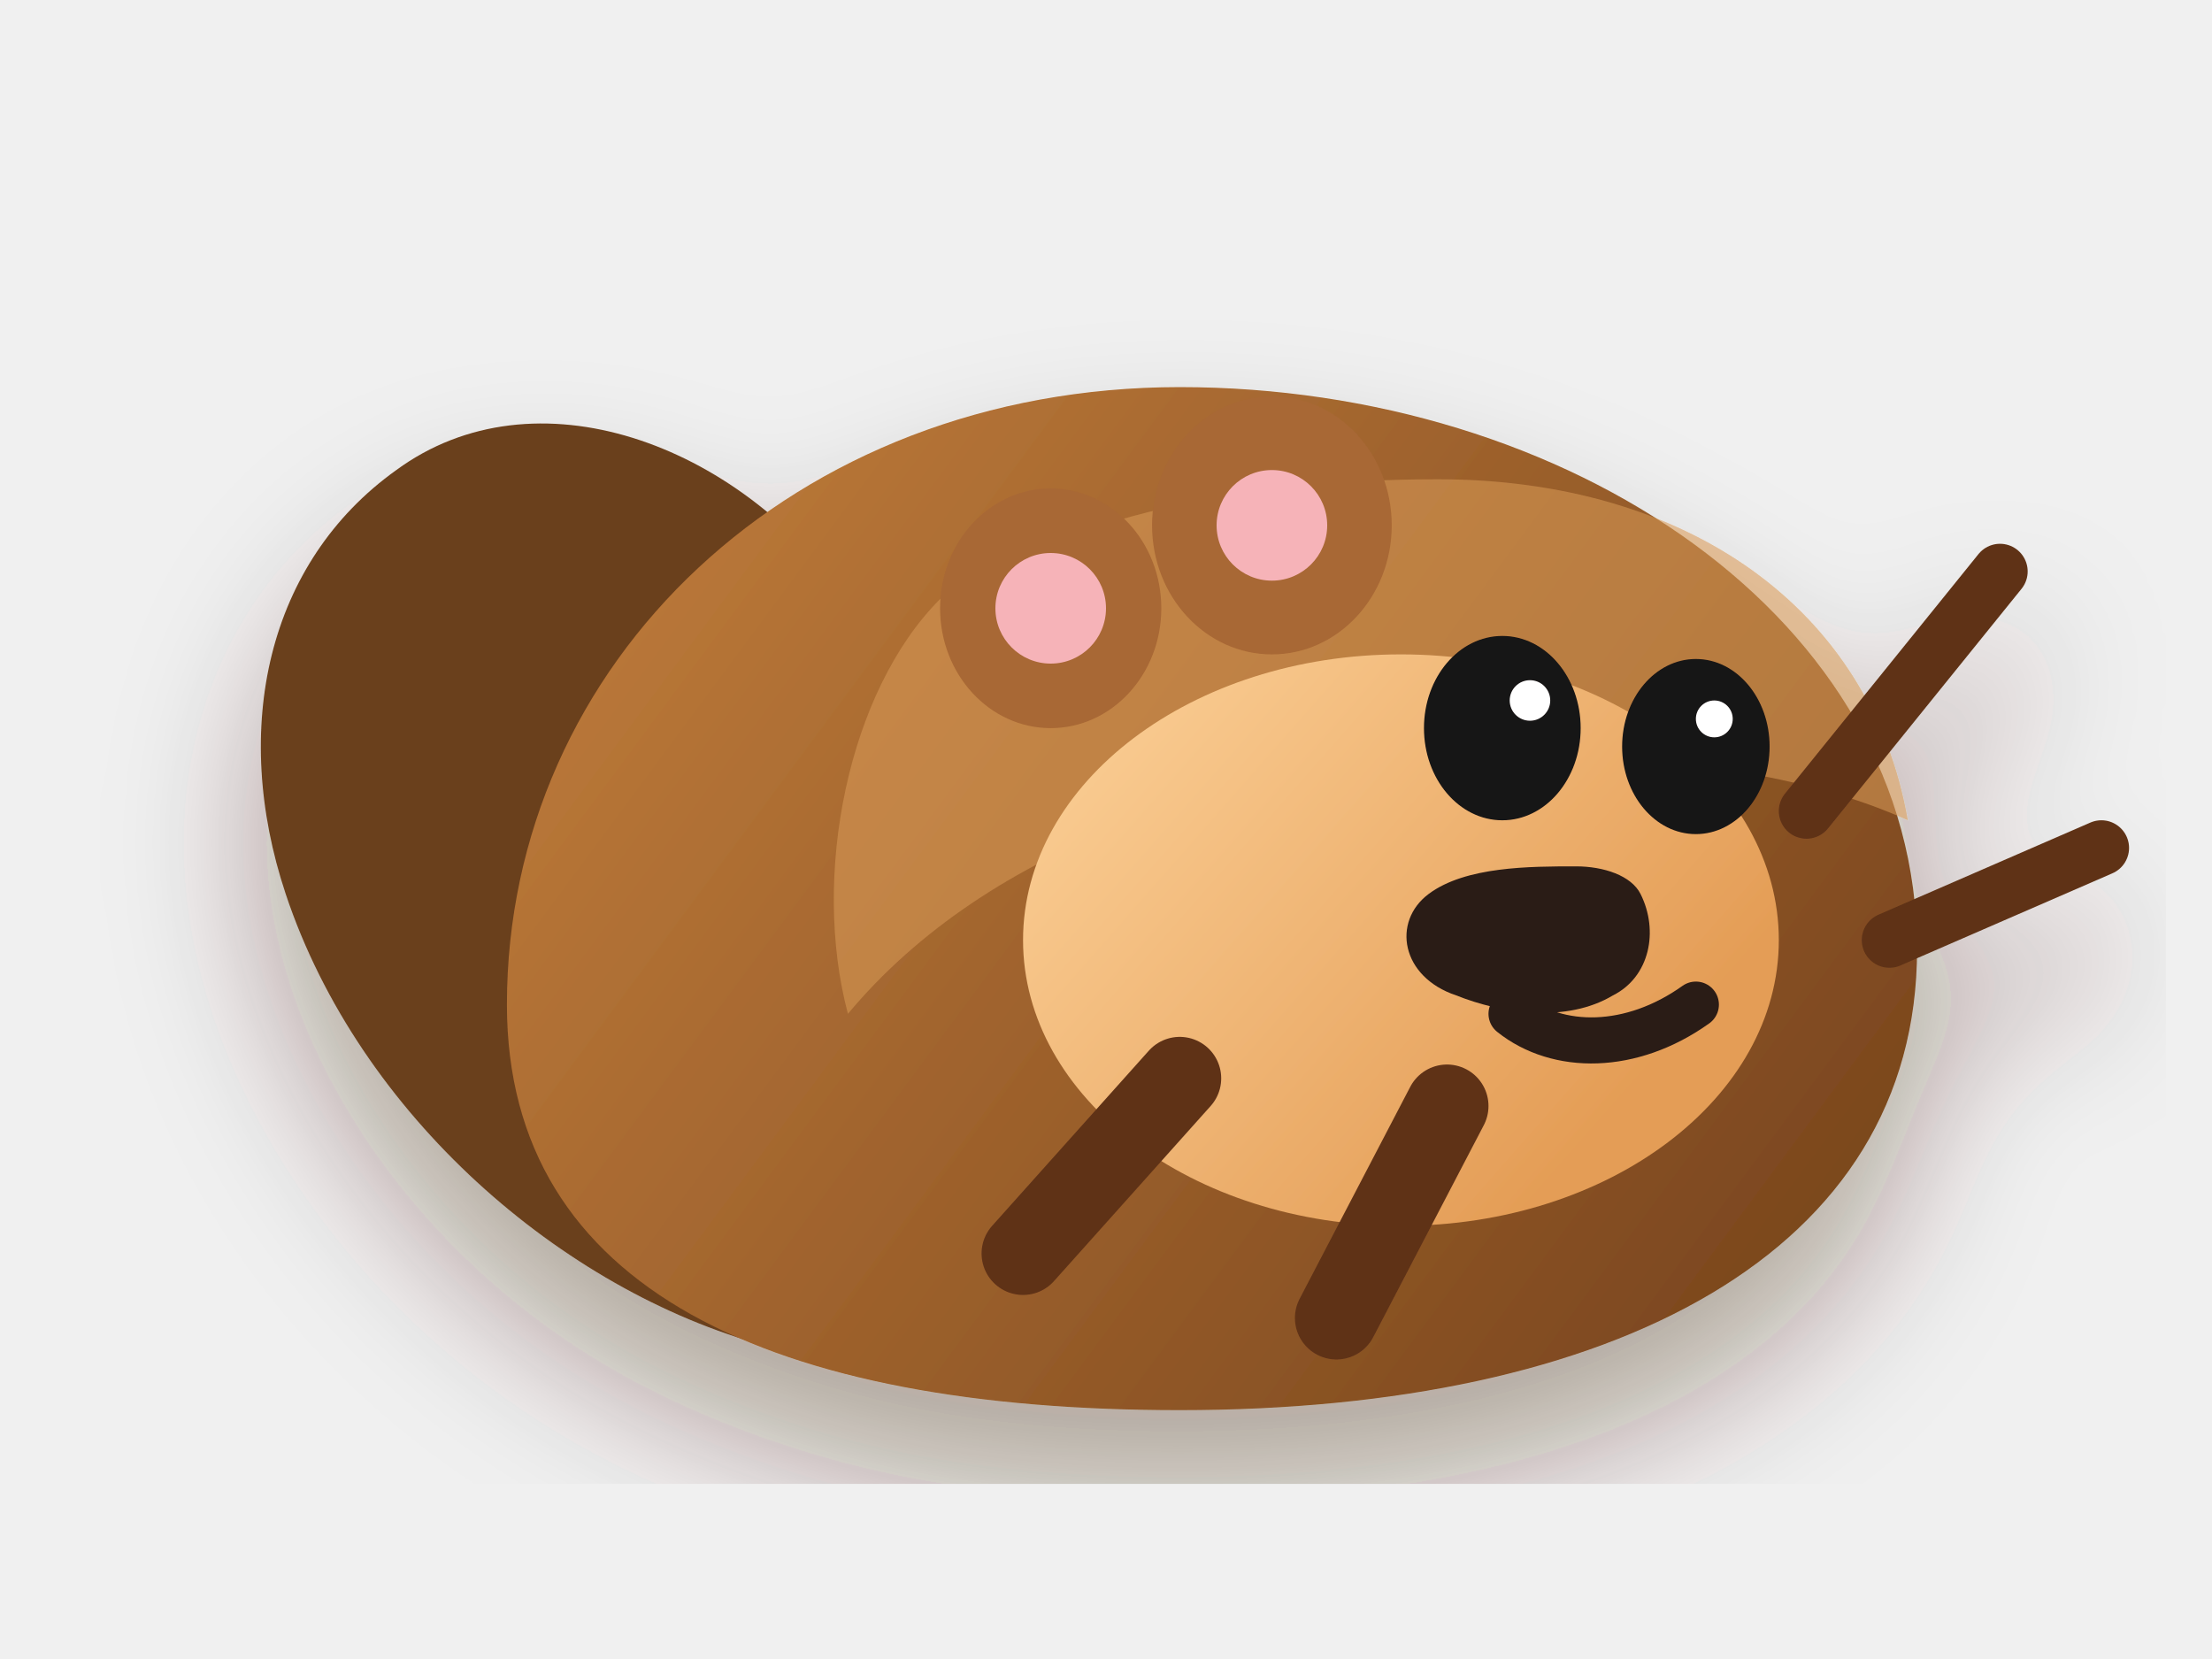
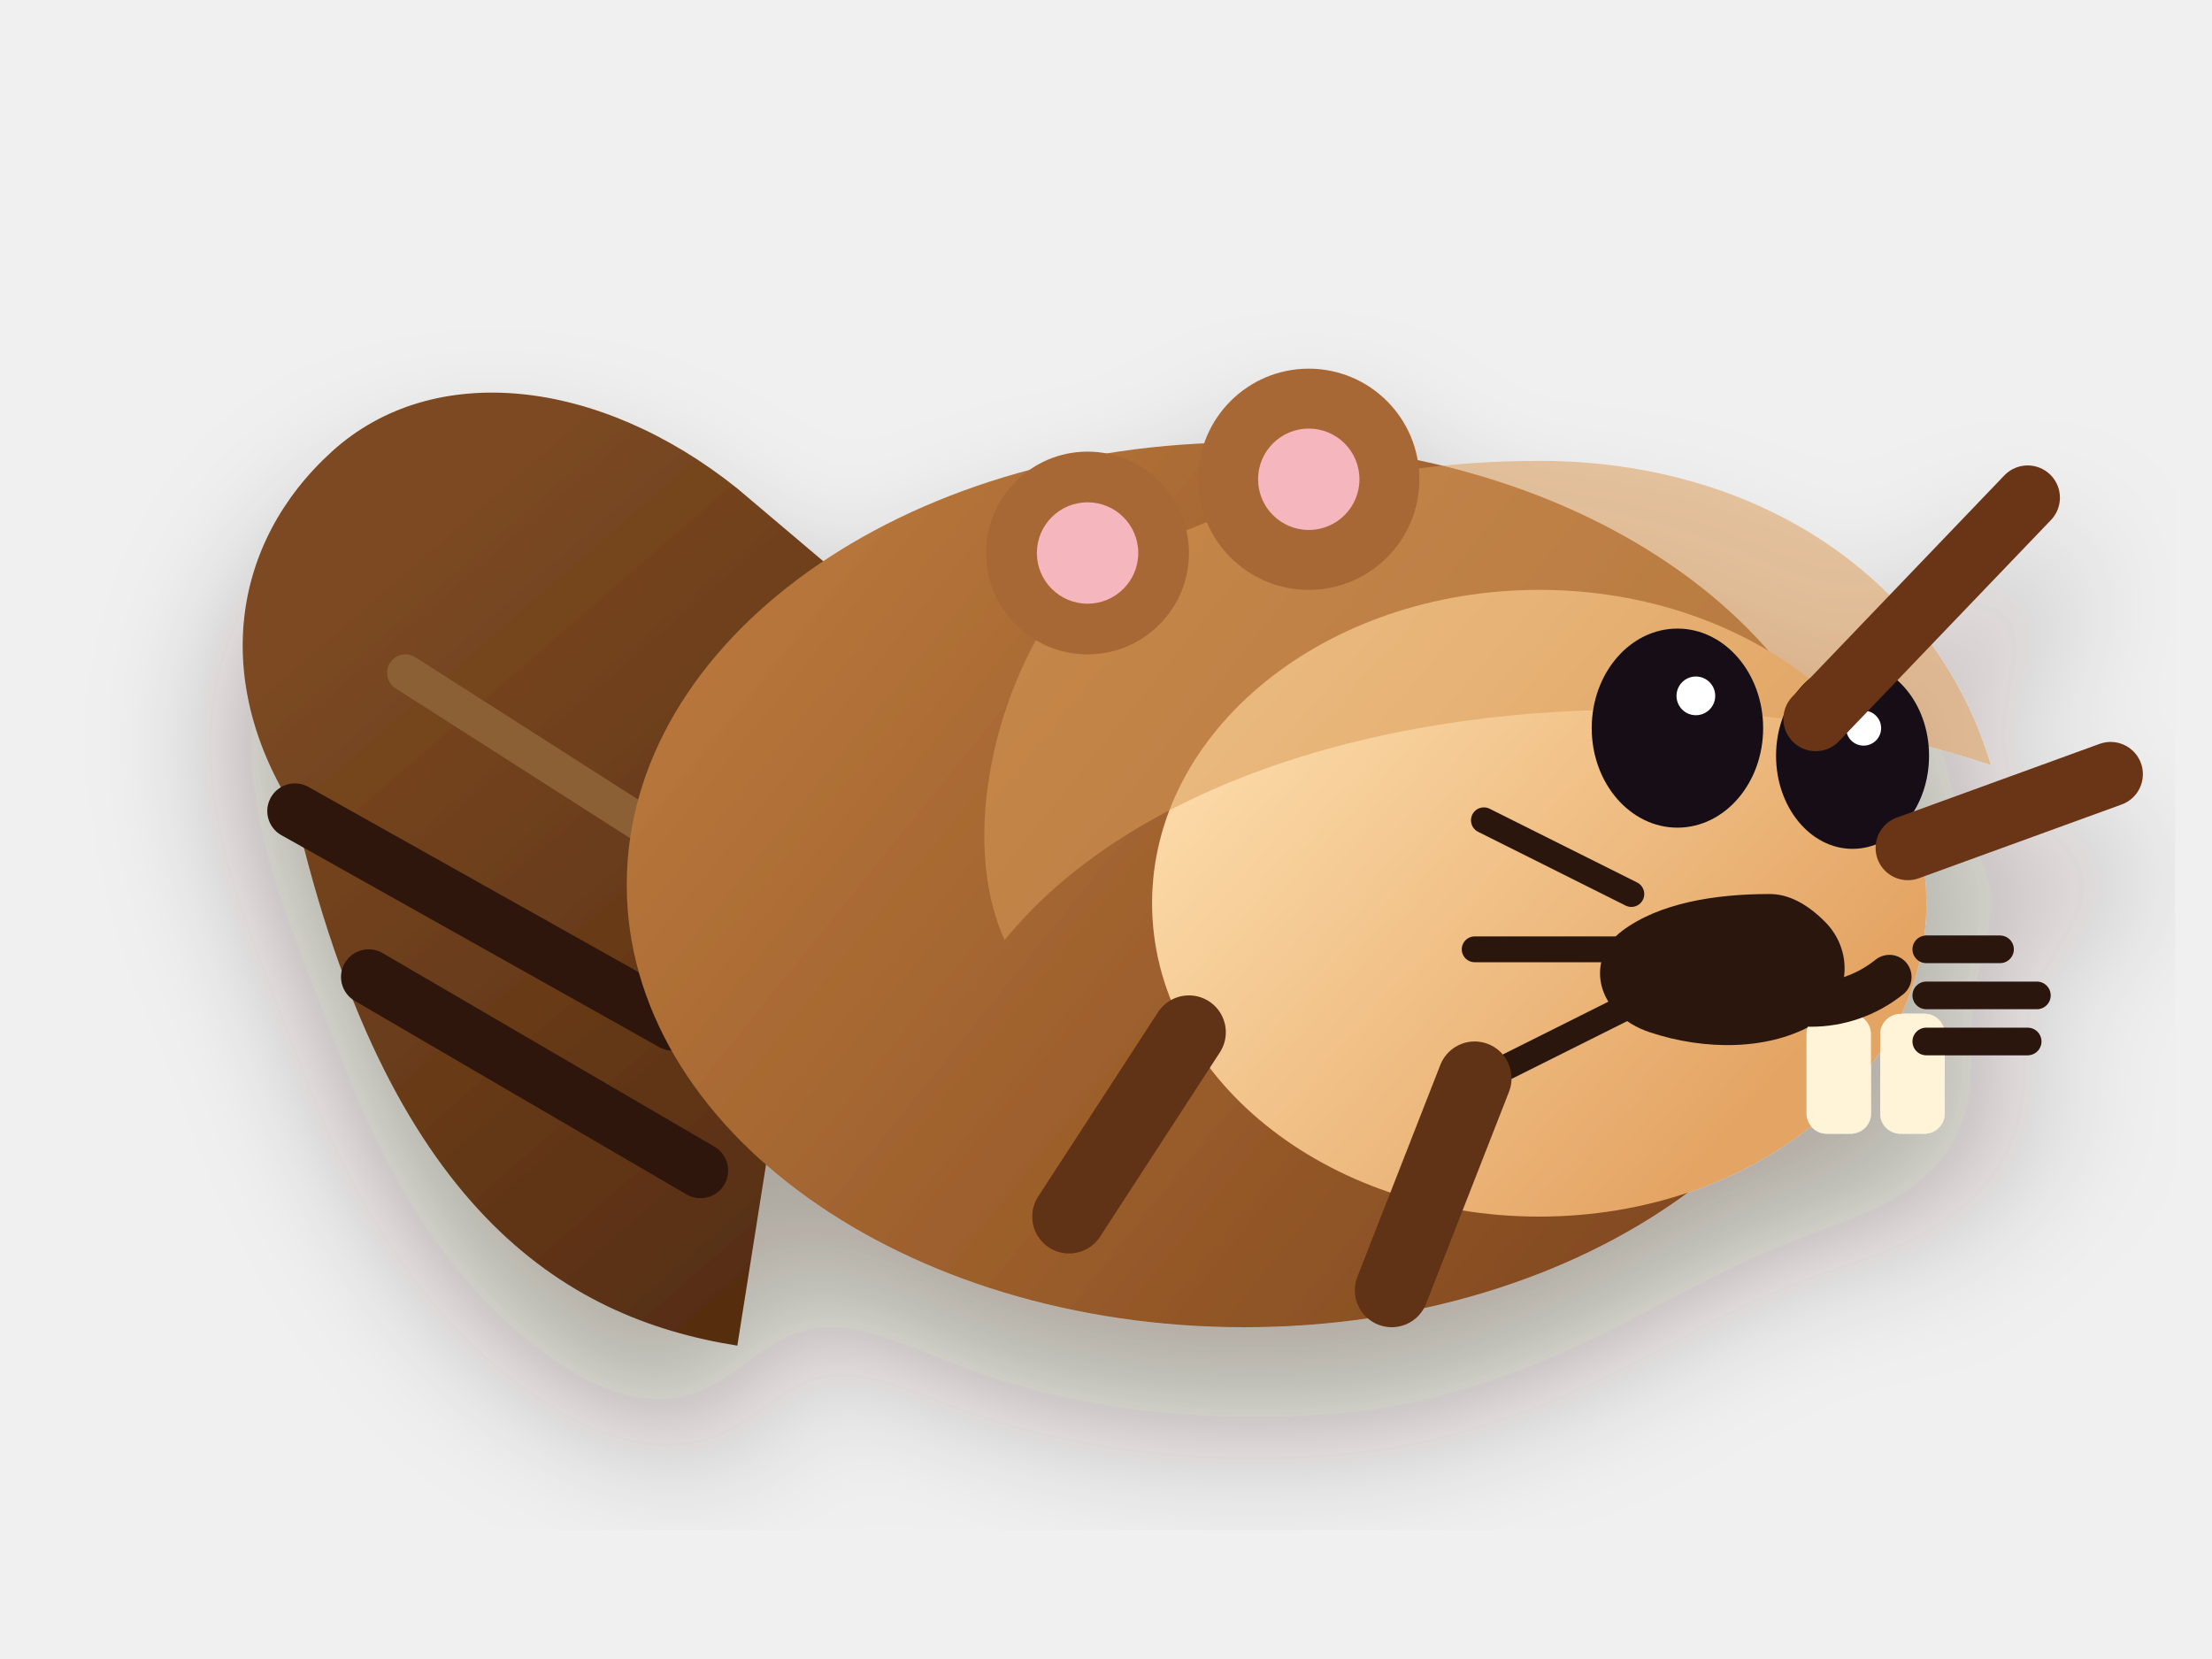
<svg xmlns="http://www.w3.org/2000/svg" width="240" height="180" viewBox="0 0 240 180" fill="none">
  <defs>
-     <linearGradient id="body" x1="52" y1="40" x2="191" y2="143" gradientUnits="userSpaceOnUse">
-       <stop stop-color="#C5803D" />
-       <stop offset="1" stop-color="#7B471E" />
+     <linearGradient id="body" x1="72" y1="42" x2="193" y2="140" gradientUnits="userSpaceOnUse">
+       <stop stop-color="#C17E40" />
+       <stop offset="1" stop-color="#7D451C" />
    </linearGradient>
-     <linearGradient id="belly" x1="108" y1="64" x2="174" y2="122" gradientUnits="userSpaceOnUse">
-       <stop stop-color="#FFD7A0" />
-       <stop offset="1" stop-color="#E49D56" />
+     <linearGradient id="belly" x1="125" y1="72" x2="186" y2="126" gradientUnits="userSpaceOnUse">
+       <stop stop-color="#FFE2B2" />
+       <stop offset="1" stop-color="#E4A463" />
    </linearGradient>
-     <filter id="shadow" x="4" y="12" width="231" height="149" filterUnits="userSpaceOnUse" color-interpolation-filters="sRGB">
-       <feDropShadow dx="0" dy="10" stdDeviation="8" flood-color="#3E220E" flood-opacity="0.34" />
+     <linearGradient id="tail" x1="24" y1="78" x2="83" y2="146" gradientUnits="userSpaceOnUse">
+       <stop stop-color="#7B4922" />
+       <stop offset="1" stop-color="#542C10" />
+     </linearGradient>
+     <filter id="shadow" x="4" y="18" width="232" height="148" filterUnits="userSpaceOnUse" color-interpolation-filters="sRGB">
+       <feDropShadow dx="0" dy="10" stdDeviation="8" flood-color="#2E1908" flood-opacity=".34" />
    </filter>
  </defs>
  <g filter="url(#shadow)">
-     <path d="M31 97C25 79 29 61 43 51C58 40 80 48 92 65L83 146C61 140 39 121 31 97Z" fill="#6B3F1C" />
-     <path d="M55 109C55 72 86 42 128 42C170 42 208 67 208 103C208 136 175 153 128 153C84 153 55 140 55 109Z" fill="url(#body)" />
-     <path d="M102 65C116 56 135 52 156 52C183 52 203 66 207 89C196 84 181 82 166 82C134 82 107 92 92 110C88 95 92 75 102 65Z" fill="#D89A57" fill-opacity=".56" />
-     <ellipse cx="152" cy="102" rx="41" ry="31" fill="url(#belly)" />
-     <ellipse cx="114" cy="66" rx="12" ry="13" fill="#A86734" />
-     <ellipse cx="138" cy="57" rx="13" ry="14" fill="#A86734" />
-     <ellipse cx="114" cy="66" rx="6" ry="6" fill="#F6B3B8" />
-     <ellipse cx="138" cy="57" rx="6" ry="6" fill="#F6B3B8" />
-     <ellipse cx="163" cy="79" rx="8.5" ry="10" fill="#171212" />
-     <ellipse cx="184" cy="81" rx="8" ry="9.5" fill="#171212" />
-     <circle cx="166" cy="76" r="2.2" fill="#fff" />
-     <circle cx="186" cy="78" r="2" fill="#fff" />
-     <path d="M178 97C180 101 179 106 175 108C170 111 163 110 158 108C152 106 151 100 155 97C159 94 166 94 171 94C174 94 177 95 178 97Z" fill="#2A1A16" />
-     <path d="M164 110C169 114 177 114 184 109" stroke="#2A1A16" stroke-width="5" stroke-linecap="round" />
-     <path d="M196 88L217 62" stroke="#5E3118" stroke-width="6" stroke-linecap="round" />
-     <path d="M205 102L228 92" stroke="#5E3118" stroke-width="6" stroke-linecap="round" />
-     <path d="M111 136L128 117" stroke="#5E3118" stroke-width="9" stroke-linecap="round" />
-     <path d="M145 143L157 120" stroke="#5E3118" stroke-width="9" stroke-linecap="round" />
+     <path d="M32 88C23 74 25 59 36 49C47 39 65 41 80 53L93 64L80 146C61 143 42 131 32 88Z" fill="url(#tail)" />
+     <path d="M32 88L73 111" stroke="#2D1607" stroke-width="6" stroke-linecap="round" />
+     <path d="M40 106L76 127" stroke="#2D1607" stroke-width="6" stroke-linecap="round" />
+     <path d="M44 73L80 96" stroke="#8C6035" stroke-width="4" stroke-linecap="round" />
+     <ellipse cx="135" cy="96" rx="67" ry="48" fill="url(#body)" />
+     <ellipse cx="167" cy="98" rx="42" ry="34" fill="url(#belly)" />
+     <path d="M116 64C131 55 148 50 167 50C191 50 210 63 216 83C204 79 191 77 177 77C148 77 122 86 109 102C104 91 108 74 116 64Z" fill="#DA9B59" fill-opacity=".54" />
+     <circle cx="118" cy="60" r="11" fill="#A86734" />
+     <circle cx="142" cy="52" r="12" fill="#A86734" />
+     <circle cx="118" cy="60" r="5.5" fill="#F5B6BE" />
+     <circle cx="142" cy="52" r="5.5" fill="#F5B6BE" />
+     <ellipse cx="182" cy="79" rx="9.3" ry="10.8" fill="#151112" />
+     <ellipse cx="201" cy="82" rx="8.3" ry="10.1" fill="#151112" />
+     <circle cx="184" cy="75.5" r="2.1" fill="#fff" />
+     <circle cx="202.2" cy="79" r="1.9" fill="#fff" />
+     <path d="M198 100C201 103 201 108 197 111C192 114 185 114 179 112C173 110 172 104 176 101C180 98 186 97 192 97C194 97 196 98 198 100Z" fill="#2A1710" />
+     <rect x="196" y="110" width="7" height="13" rx="2.2" fill="#FFF4D7" />
+     <rect x="204" y="110" width="7" height="13" rx="2.2" fill="#FFF4D7" />
+     <path d="M209 103H217" stroke="#2A1710" stroke-width="3" stroke-linecap="round" />
+     <path d="M209 108H221" stroke="#2A1710" stroke-width="3" stroke-linecap="round" />
+     <path d="M209 113H220" stroke="#2A1710" stroke-width="3" stroke-linecap="round" />
+     <path d="M188 106C193 110 200 110 205 106" stroke="#2A1710" stroke-width="4.8" stroke-linecap="round" />
+     <path d="M177 97L161 89" stroke="#2A1710" stroke-width="2.8" stroke-linecap="round" />
+     <path d="M177 103L160 103" stroke="#2A1710" stroke-width="2.8" stroke-linecap="round" />
+     <path d="M177 109L161 117" stroke="#2A1710" stroke-width="2.8" stroke-linecap="round" />
+     <path d="M197 78L220 54" stroke="#6A3418" stroke-width="7" stroke-linecap="round" />
+     <path d="M207 92L229 84" stroke="#6A3418" stroke-width="7" stroke-linecap="round" />
+     <path d="M116 132L129 112" stroke="#603018" stroke-width="8" stroke-linecap="round" />
+     <path d="M151 140L160 117" stroke="#603018" stroke-width="8" stroke-linecap="round" />
  </g>
</svg>
